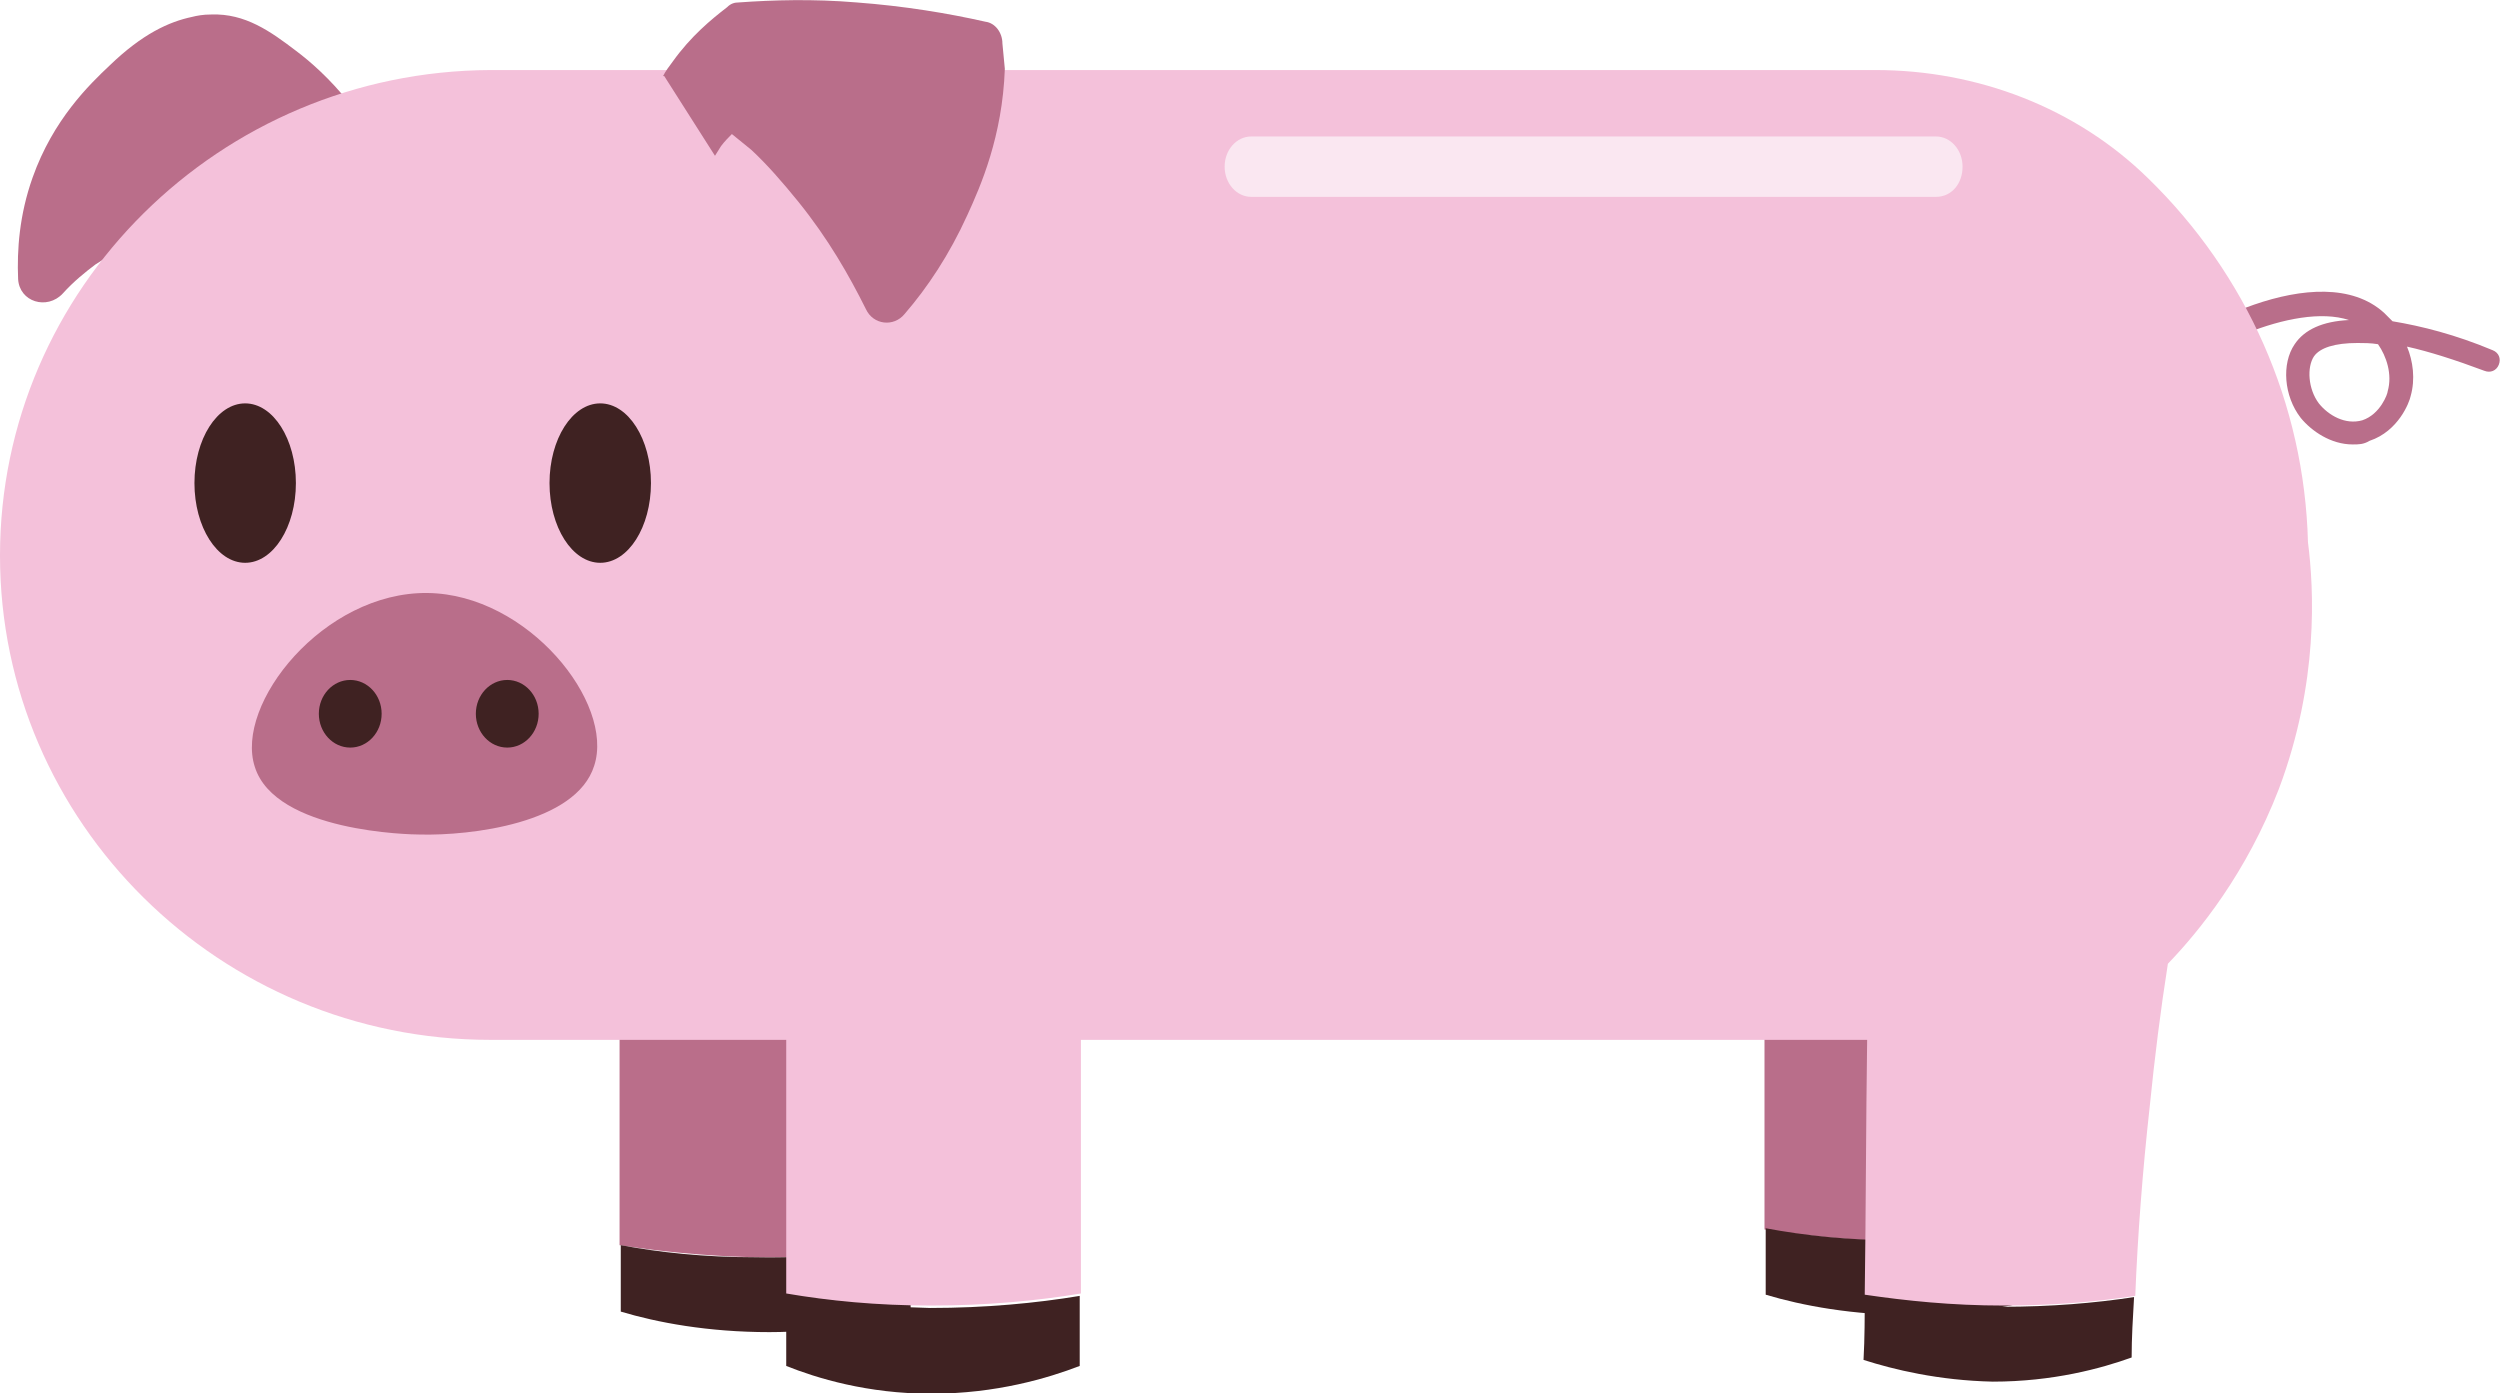
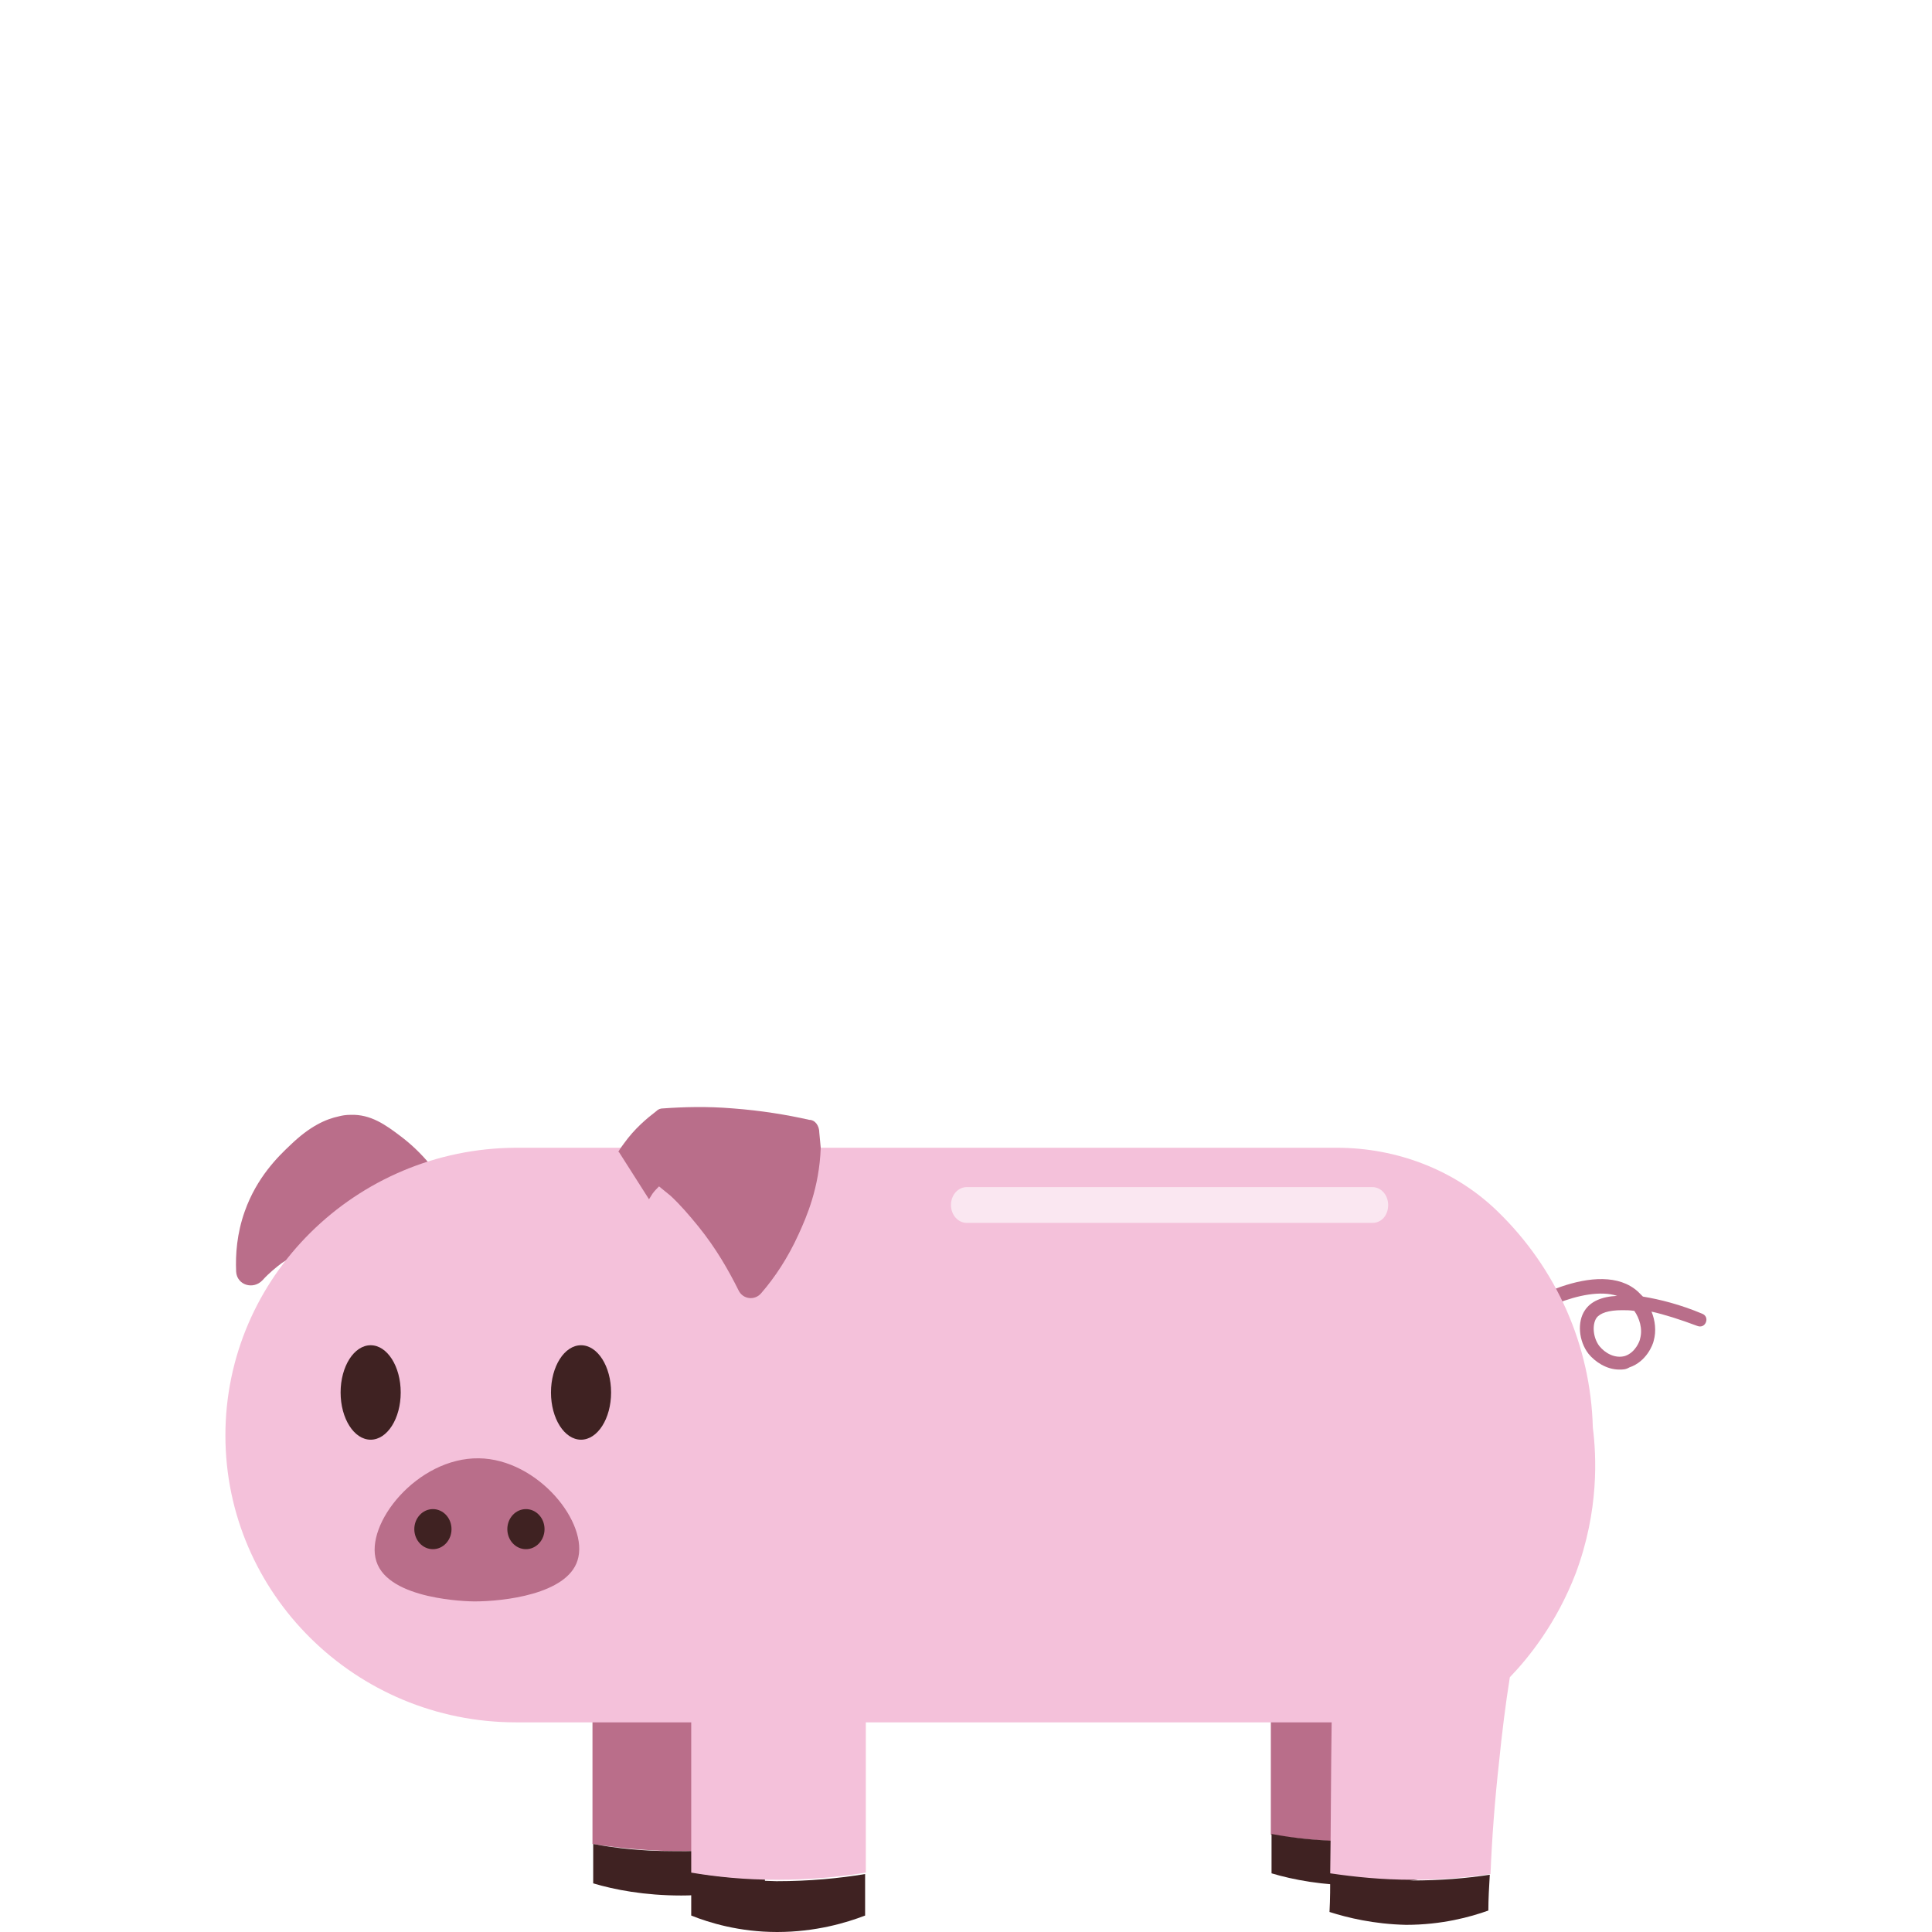
- <svg xmlns="http://www.w3.org/2000/svg" version="1.1" id="Layer_1" x="0px" y="0px" viewBox="0 0 207 115.3" style="enable-background:new 0 0 207 115.3;" xml:space="preserve">
+ <svg xmlns="http://www.w3.org/2000/svg" version="1.1" id="Layer_1" x="0px" y="0px" viewBox="0 0 270 270" style="enable-background:new 0 0 270 270;" xml:space="preserve">
  <style type="text/css">
	.st0{fill:#BA6E8A;}
	.st1{fill:#3F2222;}
	.st2{fill:#B96E8A;}
	.st3{fill:#F4C1DA;}
	.st4{fill:#FAE7F1;}
</style>
  <g id="Pig_1_00000152253661835635599680000000843185395194512274_">
    <g>
-       <path class="st0" d="M75.3,103.1c0-8.2,0-16.3,0-24.5h-24v24.5c3.2,0.5,7,0.9,11.1,1C67.4,104.2,71.7,103.7,75.3,103.1z" />
-       <path class="st1" d="M62.5,104.1c-4.2,0-7.9-0.4-11.1-1v5.5c3,0.9,7.2,1.7,12.3,1.7c4.8,0,8.8-0.9,11.7-1.7c0-1.8,0-3.7,0-5.5    C71.7,103.7,67.4,104.2,62.5,104.1z" />
+       <path class="st0" d="M106.8,257.7c0-8.2,0-16.3,0-24.5h-24v24.5c3.2,0.5,7,0.9,11.1,1C98.9,258.8,103.2,258.3,106.8,257.7z" />
+       <path class="st1" d="M94,258.7c-4.2,0-7.9-0.4-11.1-1v5.5c3,0.9,7.2,1.7,12.3,1.7c4.8,0,8.8-0.9,11.7-1.7c0-1.8,0-3.7,0-5.5    C103.2,258.3,98.9,258.8,94,258.7z" />
    </g>
    <g>
-       <path class="st2" d="M170.1,101.8c0-8.2,0-16.3,0-24.5h-24v24.5c3.2,0.5,7,0.9,11.1,1C162.2,102.8,166.5,102.4,170.1,101.8z" />
-       <path class="st1" d="M157.3,102.7c-4.2,0-7.9-0.4-11.1-1v5.5c3,0.9,7.2,1.7,12.3,1.7c4.8,0,8.8-0.9,11.7-1.7c0-1.8,0-3.7,0-5.5    C166.5,102.4,162.2,102.8,157.3,102.7z" />
+       <path class="st2" d="M201.6,256.4c0-8.2,0-16.3,0-24.5h-24v24.5c3.2,0.5,7,0.9,11.1,1C193.7,257.4,198,257.1,201.6,256.4z" />
+       <path class="st1" d="M188.8,257.3c-4.2,0-7.9-0.4-11.1-1v5.5c3,0.9,7.2,1.7,12.3,1.7c4.8,0,8.8-0.9,11.7-1.7c0-1.8,0-3.7,0-5.5    C198,257.1,193.7,257.4,188.8,257.3z" />
    </g>
    <g>
-       <path class="st2" d="M194.8,36.8c-1.8,0-3.4-1.1-4.3-2.2c-1.4-1.8-1.6-4.5-0.5-6.1c0.8-1.2,2.3-1.9,4.5-2    c-4.6-1.5-12.8,2.6-15.5,5.3c-0.4,0.4-1,0.4-1.4,0s-0.4-1,0-1.4c3-3,14.5-9.3,19.8-4.5c0.2,0.2,0.4,0.4,0.7,0.7    c2.4,0.4,5.2,1.1,8.3,2.4c0.5,0.2,0.7,0.7,0.5,1.2c-0.2,0.5-0.7,0.7-1.2,0.5c-2.4-0.9-4.6-1.6-6.4-2c0.5,1.2,0.7,2.7,0.3,4.1    c-0.1,0.5-1,2.9-3.4,3.7C195.7,36.8,195.3,36.8,194.8,36.8z M195.2,28.4c-1.9,0-3.1,0.4-3.6,1.1c-0.6,0.9-0.5,2.7,0.4,3.9    c0.8,1,2.2,1.8,3.6,1.4c1.5-0.5,2.1-2.2,2.1-2.4c0.4-1.4-0.1-2.9-0.8-3.9C196.3,28.4,195.7,28.4,195.2,28.4z" />
+       <path class="st2" d="M226.3,191.4c-1.8,0-3.4-1.1-4.3-2.2c-1.4-1.8-1.6-4.5-0.5-6.1c0.8-1.2,2.3-1.9,4.5-2    c-4.6-1.5-12.8,2.6-15.5,5.3c-0.4,0.4-1,0.4-1.4,0s-0.4-1,0-1.4c3-3,14.5-9.3,19.8-4.5c0.2,0.2,0.4,0.4,0.7,0.7    c2.4,0.4,5.2,1.1,8.3,2.4c0.5,0.2,0.7,0.7,0.5,1.2s-0.7,0.7-1.2,0.5c-2.4-0.9-4.6-1.6-6.4-2c0.5,1.2,0.7,2.7,0.3,4.1    c-0.1,0.5-1,2.9-3.4,3.7C227.2,191.4,226.8,191.4,226.3,191.4z M226.7,183.1c-1.9,0-3.1,0.4-3.6,1.1c-0.6,0.9-0.5,2.7,0.4,3.9    c0.8,1,2.2,1.8,3.6,1.4c1.5-0.5,2.1-2.2,2.1-2.4c0.4-1.4-0.1-2.9-0.8-3.9C227.8,183.1,227.2,183.1,226.7,183.1z" />
    </g>
-     <path class="st0" d="M28.9,8.5c-1.6-2-3.2-3.4-4.4-4.3c-2.1-1.6-4.2-3.1-7-3c-0.7,0-1.2,0.1-1.6,0.2c-1.9,0.4-4.1,1.4-6.8,4   C7.4,7,4.4,9.9,2.7,14.7c-1.1,3.1-1.3,6-1.2,8.4c0.1,1.9,2.4,2.6,3.7,1.2c0,0,0,0,0,0c0.9-1,1.9-1.8,2.7-2.4" />
+     <path class="st0" d="M60.4,163.1c-1.6-2-3.2-3.4-4.4-4.3c-2.1-1.6-4.2-3.1-7-3c-0.7,0-1.2,0.1-1.6,0.2c-1.9,0.4-4.1,1.4-6.8,4   c-1.7,1.6-4.7,4.5-6.4,9.3c-1.1,3.1-1.3,6-1.2,8.4c0.1,1.9,2.4,2.6,3.7,1.2l0,0c0.9-1,1.9-1.8,2.7-2.4" />
    <g>
-       <path class="st1" d="M154.4,107.2c0,1.8,0,3.6-0.1,5.4c2.5,0.8,6.2,1.7,10.7,1.8c5,0,9-1.1,11.5-2c0-1.6,0.1-3.3,0.2-5    c-3.3,0.5-6.9,0.8-10.9,0.8C161.6,108.2,157.8,107.8,154.4,107.2z" />
-       <path class="st3" d="M179.5,79.8c2.6-2.7,6.5-7.5,9.2-14.5c3.3-8.8,2.9-16.5,2.4-20.4c-0.3-11.5-5.1-22.2-13.2-30.1    c-6-5.9-14.2-9-22.6-9H41.9v0c-0.4,0-0.9,0-1.3,0C18.2,5.9,0,23.9,0,46s18.2,40.1,40.6,40.1c0.4,0,0.9,0,1.3,0v0h23.2v21    c3.5,0.6,7.5,1,12,1c4.6,0,8.8-0.4,12.4-1V86.1h65.1c-0.1,7-0.1,14.1-0.2,21.1c3.4,0.5,7.2,0.9,11.5,0.9c4,0,7.6-0.3,10.9-0.8    c0.2-5,0.6-10.3,1.2-15.7C178.4,87.6,178.9,83.6,179.5,79.8z" />
+       <path class="st1" d="M185.9,261.8c0,1.8,0,3.6-0.1,5.4c2.5,0.8,6.2,1.7,10.7,1.8c5,0,9-1.1,11.5-2c0-1.6,0.1-3.3,0.2-5    c-3.3,0.5-6.9,0.8-10.9,0.8C193.1,262.8,189.3,262.4,185.9,261.8z" />
+       <path class="st3" d="M211,234.4c2.6-2.7,6.5-7.5,9.2-14.5c3.3-8.8,2.9-16.5,2.4-20.4c-0.3-11.5-5.1-22.2-13.2-30.1    c-6-5.9-14.2-9-22.6-9H73.4l0,0c-0.4,0-0.9,0-1.3,0c-22.4,0.1-40.6,18.1-40.6,40.2s18.2,40.1,40.6,40.1c0.4,0,0.9,0,1.3,0l0,0    h23.2v21c3.5,0.6,7.5,1,12,1c4.6,0,8.8-0.4,12.4-1v-21h65.1c-0.1,7-0.1,14.1-0.2,21.1c3.4,0.5,7.2,0.9,11.5,0.9    c4,0,7.6-0.3,10.9-0.8c0.2-5,0.6-10.3,1.2-15.7C209.9,242.2,210.4,238.2,211,234.4z" />
    </g>
-     <ellipse class="st1" cx="49.7" cy="40" rx="4.2" ry="6.6" />
-     <ellipse class="st1" cx="20.3" cy="40" rx="4.2" ry="6.6" />
+     <ellipse class="st1" cx="81.2" cy="194.6" rx="4.2" ry="6.6" />
+     <ellipse class="st1" cx="51.8" cy="194.6" rx="4.2" ry="6.6" />
    <g id="Nose">
-       <path class="st2" d="M49.2,63.4c1.7-5.2-5.5-14.2-13.8-14.3c-8.6-0.1-16,9.2-14.3,14.4c1.7,5.4,12.9,5.6,13.7,5.6    C38.9,69.2,47.7,68.2,49.2,63.4z" />
-       <ellipse class="st1" cx="29" cy="59.1" rx="2.6" ry="2.8" />
-       <ellipse class="st1" cx="42" cy="59.1" rx="2.6" ry="2.8" />
+       <path class="st2" d="M80.7,218.1c1.7-5.2-5.5-14.2-13.8-14.3c-8.6-0.1-16,9.2-14.3,14.4c1.7,5.4,12.9,5.6,13.7,5.6    C70.4,223.8,79.2,222.8,80.7,218.1z" />
+       <ellipse class="st1" cx="60.5" cy="213.7" rx="2.6" ry="2.8" />
+       <ellipse class="st1" cx="73.5" cy="213.7" rx="2.6" ry="2.8" />
    </g>
-     <path class="st2" d="M81.6,1.8c-3.1-0.7-6.7-1.3-10.7-1.6c-3.6-0.3-6.9-0.2-9.7,0c-0.4,0-0.7,0.1-1,0.4c-1.3,1-3,2.4-4.5,4.5   c-0.3,0.4-0.6,0.8-0.8,1.2L55,6.3l4.2,6.6l0.5-0.8c0.3-0.4,0.6-0.7,0.9-1l1.6,1.3c1.3,1.2,2.6,2.7,3.9,4.3c2.5,3.1,4.2,6.1,5.6,8.9   c0.6,1.3,2.3,1.5,3.2,0.4c1.9-2.2,3.7-4.9,5.2-8.2c1.1-2.4,2.9-6.5,3.1-12.1L83,3.6C83,2.7,82.4,1.9,81.6,1.8z" />
+     <path class="st2" d="M113.1,156.5c-3.1-0.7-6.7-1.3-10.7-1.6c-3.6-0.3-6.9-0.2-9.7,0c-0.4,0-0.7,0.1-1,0.4c-1.3,1-3,2.4-4.5,4.5   c-0.3,0.4-0.6,0.8-0.8,1.2h0.1l4.2,6.6l0.5-0.8c0.3-0.4,0.6-0.7,0.9-1l1.6,1.3c1.3,1.2,2.6,2.7,3.9,4.3c2.5,3.1,4.2,6.1,5.6,8.9   c0.6,1.3,2.3,1.5,3.2,0.4c1.9-2.2,3.7-4.9,5.2-8.2c1.1-2.4,2.9-6.5,3.1-12.1l-0.2-2.1C114.5,157.3,113.9,156.5,113.1,156.5z" />
    <g>
-       <path class="st4" d="M160.3,16.3h-56.7c-1.2,0-2.2-1.1-2.2-2.5s1-2.5,2.2-2.5h56.7c1.2,0,2.2,1.1,2.2,2.5S161.6,16.3,160.3,16.3z" />
+       <path class="st4" d="M191.8,170.9h-56.7c-1.2,0-2.2-1.1-2.2-2.5c0-1.4,1-2.5,2.2-2.5h56.7c1.2,0,2.2,1.1,2.2,2.5    C194,169.8,193.1,170.9,191.8,170.9z" />
    </g>
-     <path class="st1" d="M65.1,107.2v5.9c2.5,1,6.7,2.3,12,2.3c5.4,0,9.7-1.3,12.3-2.3c0-1.9,0-3.9,0-5.8c-3.6,0.6-7.8,1-12.4,1   C72.7,108.2,68.6,107.7,65.1,107.2z" />
+     <path class="st1" d="M96.6,261.8v5.9c2.5,1,6.7,2.3,12,2.3c5.4,0,9.7-1.3,12.3-2.3c0-1.9,0-3.9,0-5.8c-3.6,0.6-7.8,1-12.4,1   C104.2,262.8,100.1,262.3,96.6,261.8z" />
  </g>
</svg>
